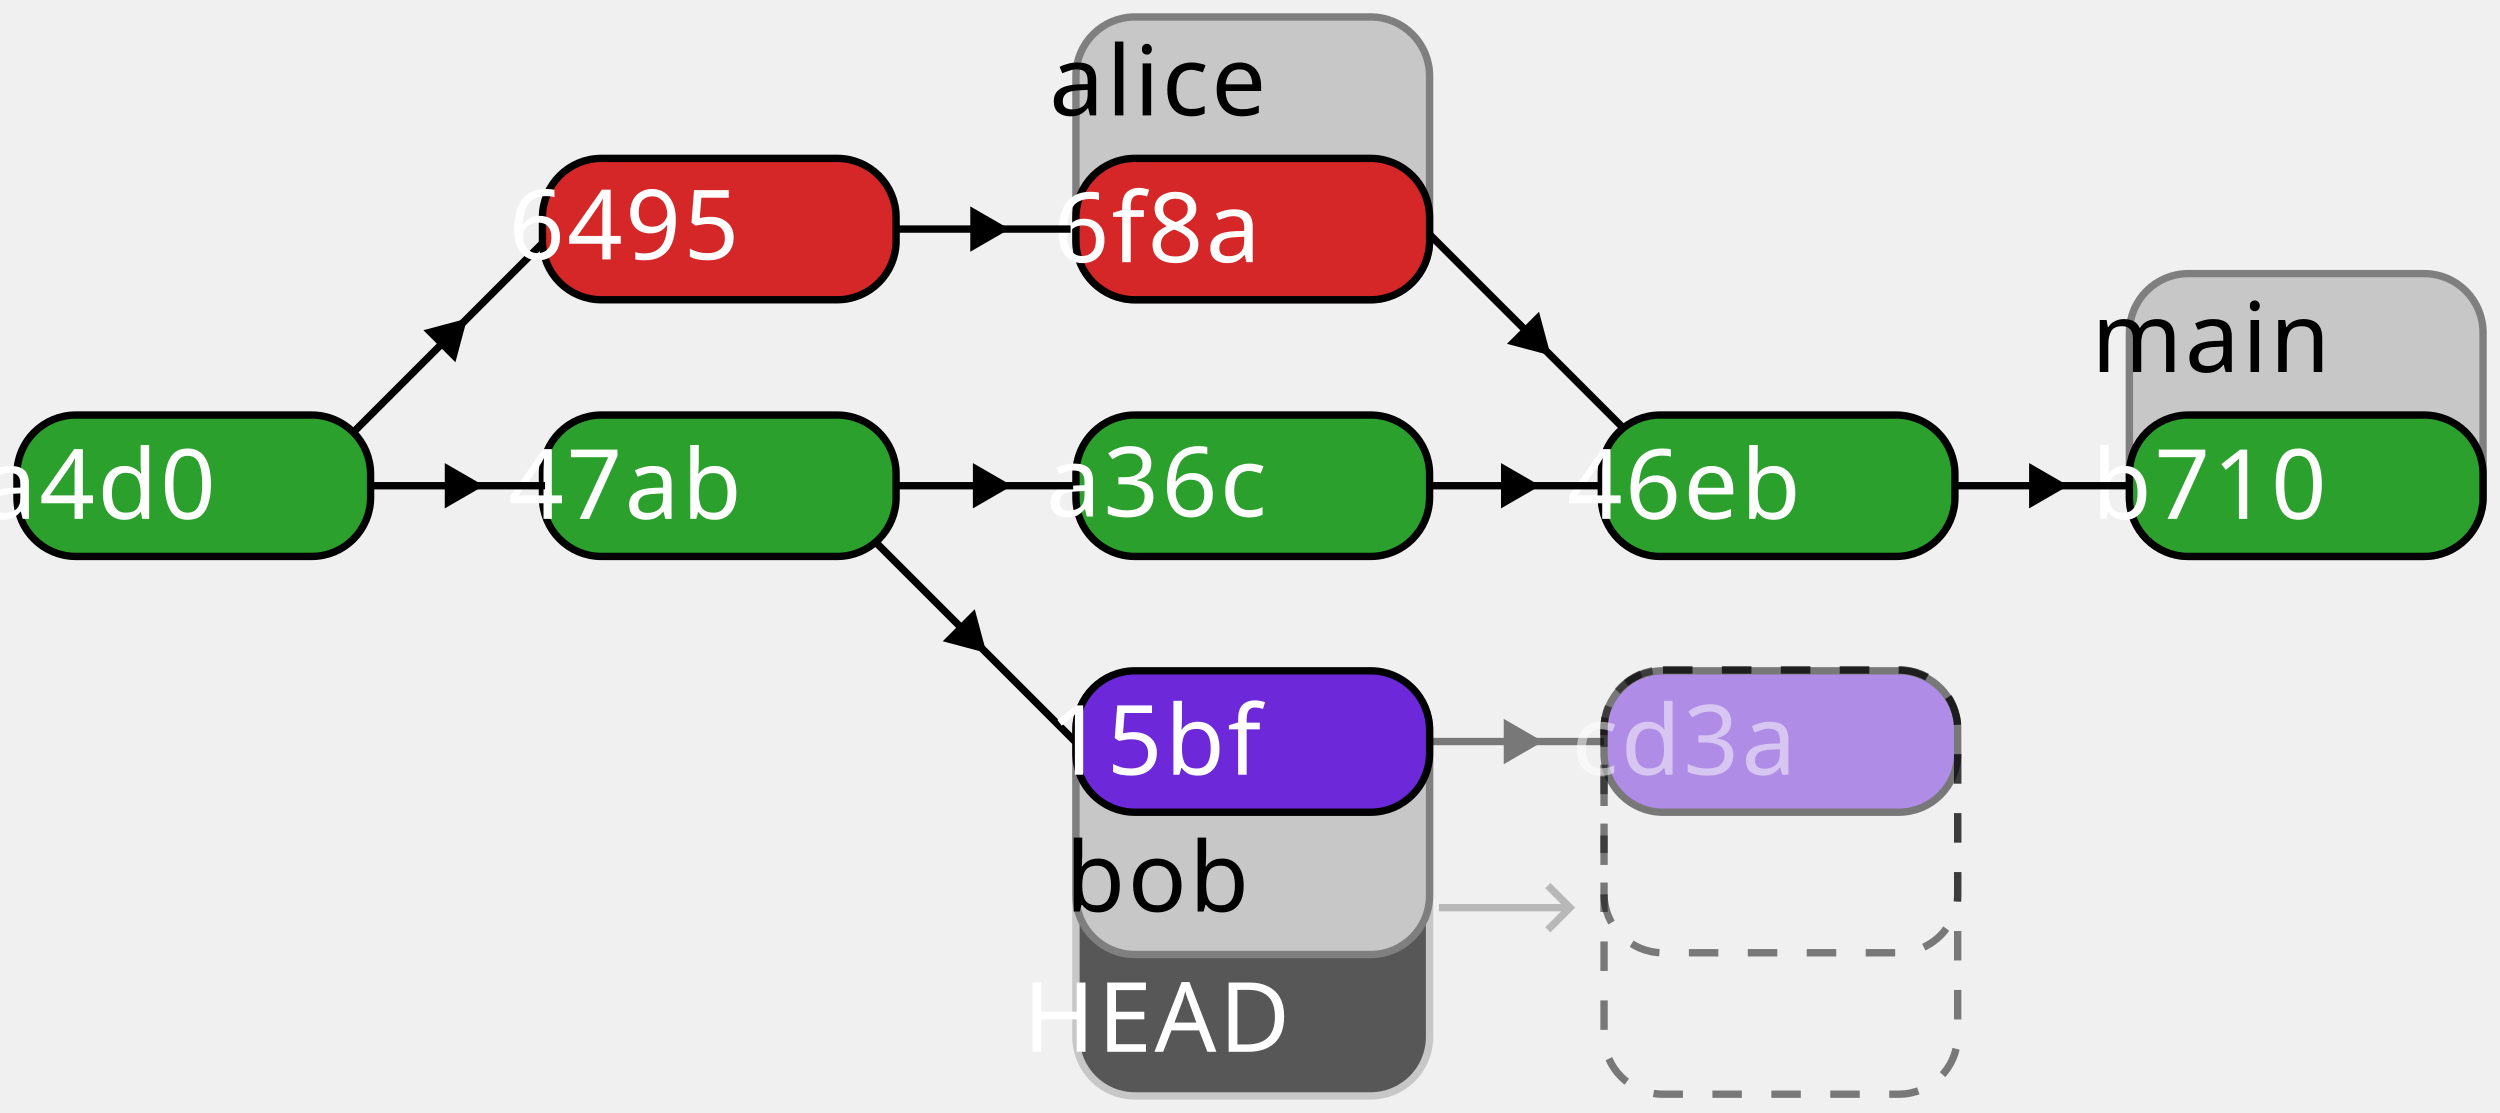
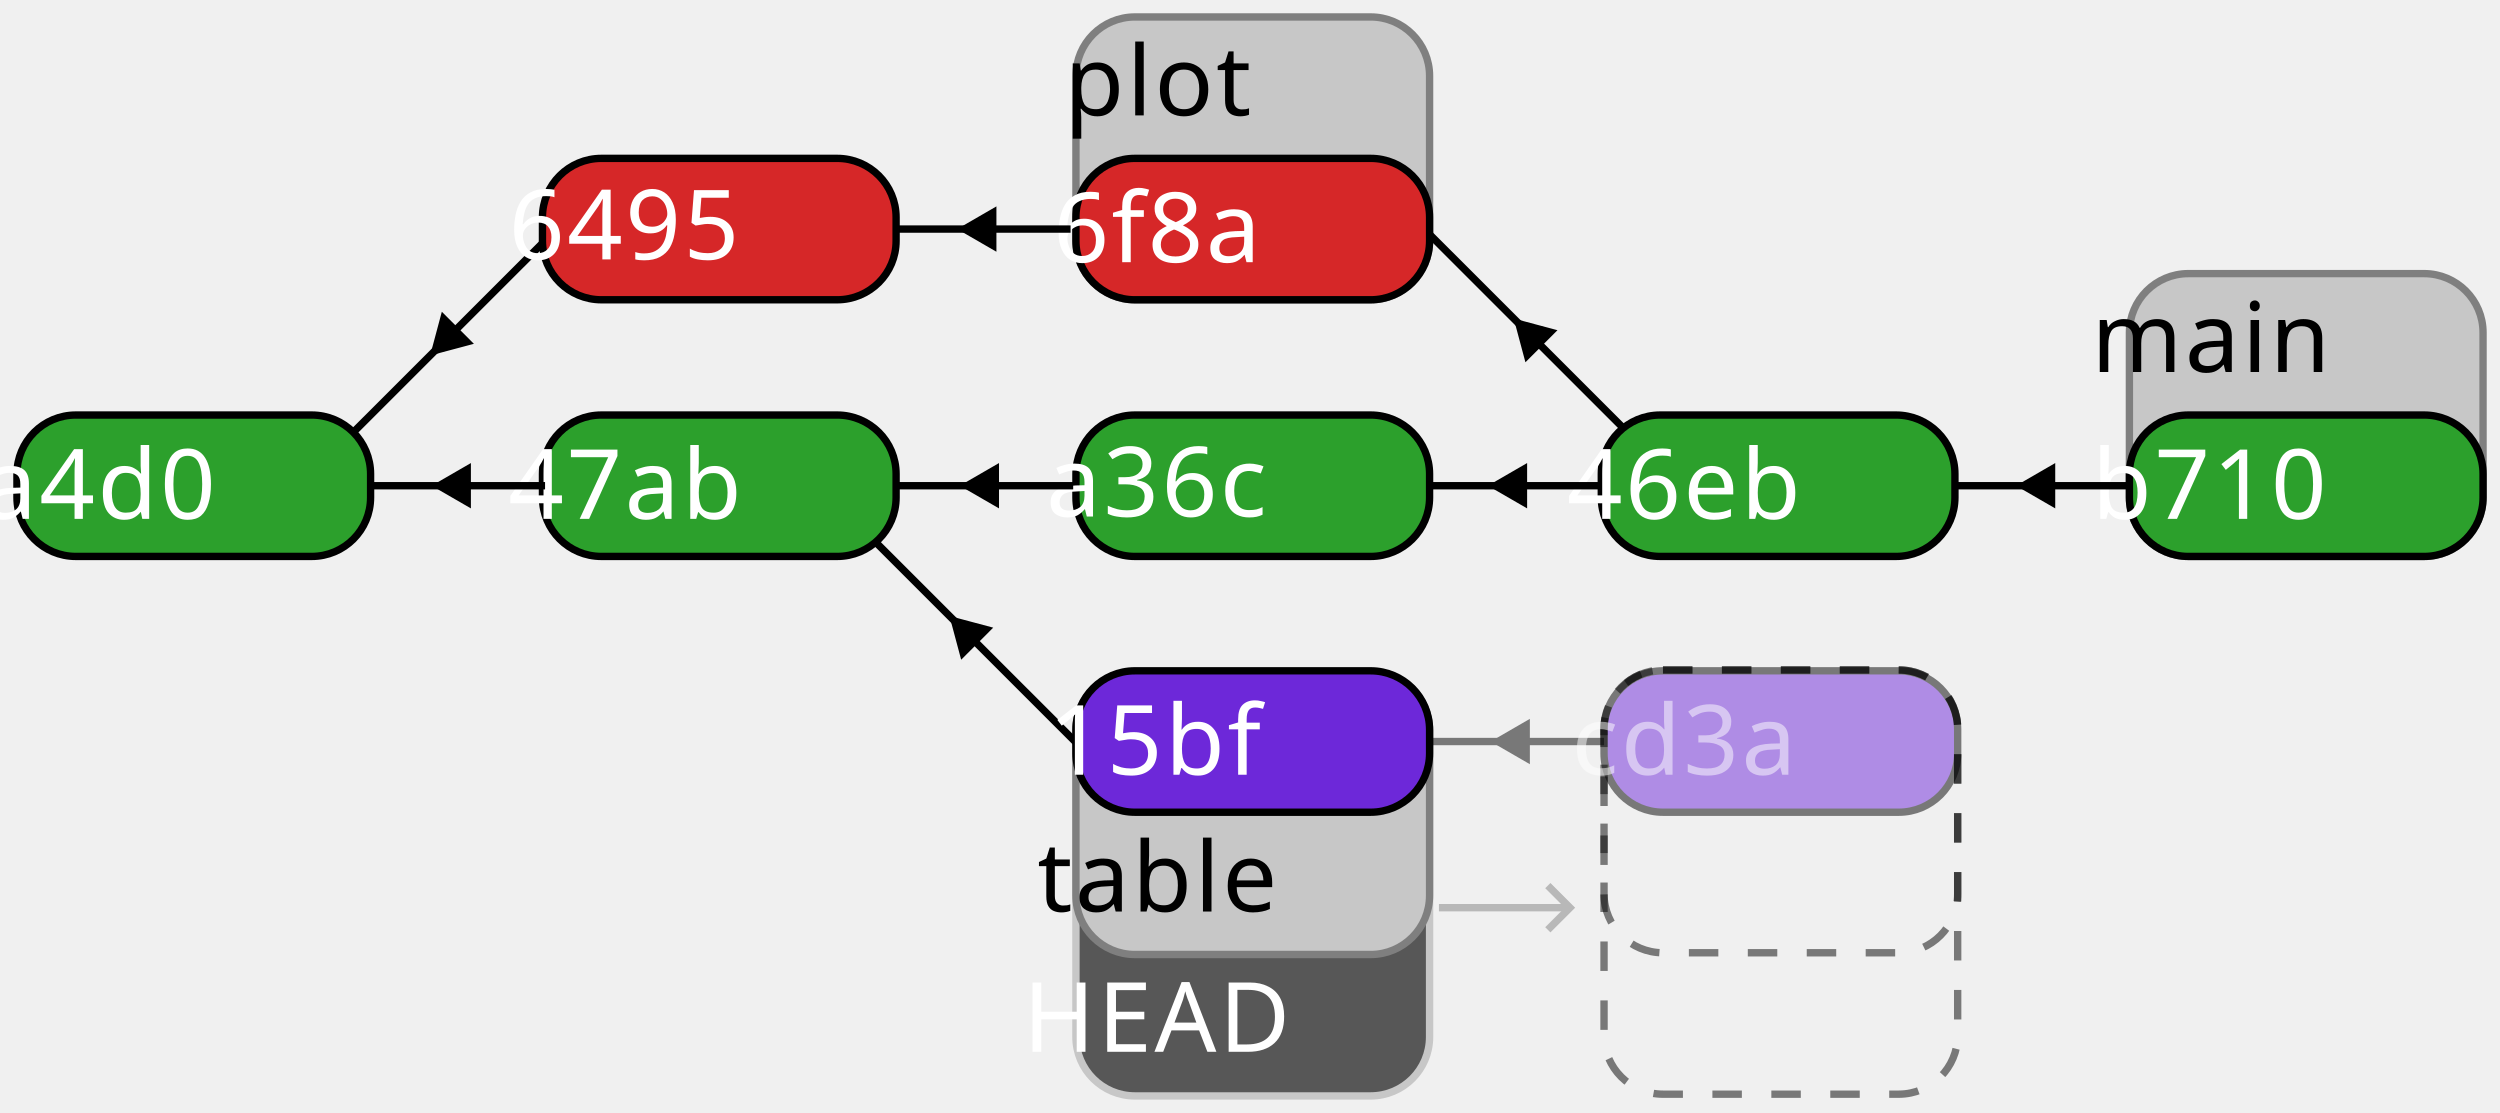
<svg xmlns="http://www.w3.org/2000/svg" width="169.661mm" height="75.525mm" viewBox="0 0 169.661 75.525" version="1.1" id="svg1">
  <defs id="defs1">
    <marker style="overflow:visible" id="ArrowWide" refX="0" refY="0" orient="auto-start-reverse" markerWidth="1" markerHeight="1" viewBox="0 0 1 1" preserveAspectRatio="xMidYMid">
      <path style="fill:none;stroke:context-stroke;stroke-width:1;stroke-linecap:butt" d="M 3,-3 0,0 3,3" transform="rotate(180,0.125,0)" id="path1" />
    </marker>
    <marker style="overflow:visible" id="Triangle" refX="0" refY="0" orient="auto-start-reverse" markerWidth="1" markerHeight="1" viewBox="0 0 1 1" preserveAspectRatio="xMidYMid">
      <path transform="scale(0.5)" style="fill:context-stroke;fill-rule:evenodd;stroke:context-stroke;stroke-width:1pt" d="M 5.77,0 -2.88,5 V -5 Z" id="path135" />
    </marker>
    <marker style="overflow:visible" id="Triangle-6" refX="0" refY="0" orient="auto-start-reverse" markerWidth="1" markerHeight="1" viewBox="0 0 1 1" preserveAspectRatio="xMidYMid">
      <path transform="scale(0.5)" style="fill:context-stroke;fill-rule:evenodd;stroke:context-stroke;stroke-width:1pt" d="M 5.77,0 -2.88,5 V -5 Z" id="path135-0" />
    </marker>
    <marker style="overflow:visible" id="Triangle-0" refX="0" refY="0" orient="auto-start-reverse" markerWidth="1" markerHeight="1" viewBox="0 0 1 1" preserveAspectRatio="xMidYMid">
      <path transform="scale(0.5)" style="fill:context-stroke;fill-rule:evenodd;stroke:context-stroke;stroke-width:1pt" d="M 5.77,0 -2.88,5 V -5 Z" id="path135-2" />
    </marker>
    <marker style="overflow:visible" id="Triangle-0-7" refX="0" refY="0" orient="auto-start-reverse" markerWidth="1" markerHeight="1" viewBox="0 0 1 1" preserveAspectRatio="xMidYMid">
      <path transform="scale(0.5)" style="fill:context-stroke;fill-rule:evenodd;stroke:context-stroke;stroke-width:1pt" d="M 5.77,0 -2.88,5 V -5 Z" id="path135-2-3" />
    </marker>
  </defs>
  <g id="layer1" transform="translate(-18.5295,-88.03162)">
    <g id="g1">
      <rect style="opacity:0.5;fill:none;stroke:#000000;stroke-width:0.5;stroke-dasharray:2, 2;stroke-dashoffset:0" id="rect14" width="24" height="28.791" x="127.386" y="133.497" rx="4" ry="4" />
      <rect style="opacity:0.5;fill:none;stroke:#000000;stroke-width:0.5;stroke-dasharray:2, 2;stroke-dashoffset:0" id="rect15" width="24" height="19.194" x="127.386" y="133.497" rx="4" ry="4" />
      <rect style="fill:#575757;stroke:#c7c7c7;stroke-width:0.5;stroke-dasharray:none" id="rect10" width="24" height="28.791" x="91.547" y="133.615" rx="4" ry="4" />
      <rect style="fill:#c7c7c7;stroke:#7f7f7f;stroke-width:0.5;stroke-dasharray:none" id="rect9" width="24" height="19.194" x="91.547" y="133.615" rx="4" ry="4" />
      <rect style="fill:#c7c7c7;stroke:#7f7f7f;stroke-width:0.5;stroke-dasharray:none" id="rect8" width="24" height="19.194" x="91.547" y="89.182" rx="4" ry="4" />
      <text xml:space="preserve" style="font-style:normal;font-variant:normal;font-weight:normal;font-stretch:normal;font-size:6.6px;line-height:1;font-family:'Source Code Pro';-inkscape-font-specification:'Source Code Pro, Normal';font-variant-ligatures:normal;font-variant-caps:normal;font-variant-numeric:normal;font-variant-east-asian:normal;text-align:center;letter-spacing:0.178px;word-spacing:2.54px;writing-mode:lr-tb;direction:ltr;text-anchor:middle;fill:#ffee99;stroke:#000000;stroke-width:0.3;stroke-dasharray:none" x="103.538" y="95.877" id="text8" transform="scale(1.000158,0.9998419)">
-         <tspan id="tspan8" style="font-style:normal;font-variant:normal;font-weight:normal;font-stretch:normal;font-size:6.6px;font-family:'Source Code Pro';-inkscape-font-specification:'Source Code Pro, Normal';font-variant-ligatures:normal;font-variant-caps:normal;font-variant-numeric:normal;font-variant-east-asian:normal;text-align:center;text-anchor:middle;fill:#000000;stroke:none;stroke-width:0.3" x="103.627" y="95.877">alice</tspan>
+         <tspan id="tspan8" style="font-style:normal;font-variant:normal;font-weight:normal;font-stretch:normal;font-size:6.6px;font-family:'Source Code Pro';-inkscape-font-specification:'Source Code Pro, Normal';font-variant-ligatures:normal;font-variant-caps:normal;font-variant-numeric:normal;font-variant-east-asian:normal;text-align:center;text-anchor:middle;fill:#000000;stroke:none;stroke-width:0.3" x="103.627" y="95.877">plot</tspan>
      </text>
      <rect style="fill:#c7c7c7;stroke:#7f7f7f;stroke-width:0.5;stroke-dasharray:none" id="rect7" width="24" height="19.194" x="163.04" y="106.6" rx="4" ry="4" />
-       <path style="fill:#000000;stroke:#000000;stroke-width:0.5;stroke-dasharray:none;marker-mid:url(#Triangle)" d="m 115.184,103.577 7.328,7.326 7.328,7.326" id="path5" />
-       <path style="fill:#000000;stroke:#000000;stroke-width:0.5;stroke-dasharray:none;marker-mid:url(#Triangle)" d="m 76.891,123.763 7.328,7.326 7.328,7.326" id="path6" />
+       <path style="fill:#000000;stroke:#000000;stroke-width:0.5;stroke-dasharray:none;marker-mid:url(#Triangle)" d="m 129.84,118.228 -7.328,-7.326 -7.328,-7.326" id="path5" />
+       <path style="fill:#000000;stroke:#000000;stroke-width:0.5;stroke-dasharray:none;marker-mid:url(#Triangle)" d="m 91.547,138.414 -7.328,-7.326 -7.328,-7.326" id="path6" />
      <rect style="fill:#6d28d9;stroke:#000000;stroke-width:0.5;stroke-dasharray:none" id="rect6" width="24" height="9.597" x="91.547" y="133.556" rx="4" ry="4" />
      <text xml:space="preserve" style="font-style:normal;font-variant:normal;font-weight:normal;font-stretch:normal;font-size:6.6px;line-height:1;font-family:'Source Code Pro';-inkscape-font-specification:'Source Code Pro, Normal';font-variant-ligatures:normal;font-variant-caps:normal;font-variant-numeric:normal;font-variant-east-asian:normal;text-align:center;letter-spacing:0.178px;word-spacing:2.54px;writing-mode:lr-tb;direction:ltr;text-anchor:middle;fill:#ffffff;stroke:#000000;stroke-width:0.3;stroke-dasharray:none" x="103.335" y="140.628" id="text6" transform="scale(1.000158,0.9998418)">
        <tspan id="tspan6" style="font-style:normal;font-variant:normal;font-weight:normal;font-stretch:normal;font-size:6.6px;font-family:'Source Code Pro';-inkscape-font-specification:'Source Code Pro, Normal';font-variant-ligatures:normal;font-variant-caps:normal;font-variant-numeric:normal;font-variant-east-asian:normal;text-align:center;text-anchor:middle;fill:#ffffff;stroke:none;stroke-width:0.3" x="103.423" y="140.628">15bf</tspan>
      </text>
      <rect style="fill:#2ca02c;stroke:#000000;stroke-width:0.5;stroke-dasharray:none" id="rect2-6" width="24" height="9.597" x="91.547" y="116.197" rx="4" ry="4" />
      <text xml:space="preserve" style="font-style:normal;font-variant:normal;font-weight:normal;font-stretch:normal;font-size:6.6px;line-height:1;font-family:'Source Code Pro';-inkscape-font-specification:'Source Code Pro, Normal';font-variant-ligatures:normal;font-variant-caps:normal;font-variant-numeric:normal;font-variant-east-asian:normal;text-align:center;letter-spacing:0.178px;word-spacing:2.54px;writing-mode:lr-tb;direction:ltr;text-anchor:middle;fill:#ffffff;stroke:#000000;stroke-width:0.3;stroke-dasharray:none" x="103.446" y="123.105" id="text2-1" transform="scale(1.000158,0.9998418)">
        <tspan id="tspan2-8" style="font-style:normal;font-variant:normal;font-weight:normal;font-stretch:normal;font-size:6.6px;font-family:'Source Code Pro';-inkscape-font-specification:'Source Code Pro, Normal';font-variant-ligatures:normal;font-variant-caps:normal;font-variant-numeric:normal;font-variant-east-asian:normal;text-align:center;text-anchor:middle;fill:#ffffff;stroke:none;stroke-width:0.3" x="103.535" y="123.105">a36c</tspan>
      </text>
-       <path style="fill:#000000;stroke:#000000;stroke-width:0.5;stroke-dasharray:none;marker-mid:url(#Triangle-6)" d="m 79.52,120.995 h 5.92 5.92" id="path2-7" />
+       <path style="fill:#000000;stroke:#000000;stroke-width:0.5;stroke-dasharray:none;marker-mid:url(#Triangle-6)" d="M 91.36,120.995 H 85.44 79.52" id="path2-7" />
      <rect style="fill:#d62728;stroke:#000000;stroke-width:0.5;stroke-dasharray:none" id="rect4" width="24" height="9.597" x="91.547" y="98.779" rx="4" ry="4" />
      <text xml:space="preserve" style="font-style:normal;font-variant:normal;font-weight:normal;font-stretch:normal;font-size:6.6px;line-height:1;font-family:'Source Code Pro';-inkscape-font-specification:'Source Code Pro, Normal';font-variant-ligatures:normal;font-variant-caps:normal;font-variant-numeric:normal;font-variant-east-asian:normal;text-align:center;letter-spacing:0.178px;word-spacing:2.54px;writing-mode:lr-tb;direction:ltr;text-anchor:middle;fill:#ffffff;stroke:#000000;stroke-width:0.3;stroke-dasharray:none" x="103.477" y="105.845" id="text4" transform="scale(1.000158,0.9998418)">
        <tspan id="tspan4" style="font-style:normal;font-variant:normal;font-weight:normal;font-stretch:normal;font-size:6.6px;font-family:'Source Code Pro';-inkscape-font-specification:'Source Code Pro, Normal';font-variant-ligatures:normal;font-variant-caps:normal;font-variant-numeric:normal;font-variant-east-asian:normal;text-align:center;text-anchor:middle;fill:#ffffff;stroke:none;stroke-width:0.3" x="103.566" y="105.845">6f8a</tspan>
      </text>
-       <path style="fill:#000000;stroke:#000000;stroke-width:0.5;stroke-dasharray:none;marker-mid:url(#Triangle-6)" d="m 79.344,103.577 h 5.92 5.92" id="path4" />
-       <path style="fill:#000000;stroke:#000000;stroke-width:0.5;stroke-dasharray:none;marker-mid:url(#Triangle)" d="m 41.648,118.228 7.328,-7.326 7.328,-7.326" id="path3" />
+       <path style="fill:#000000;stroke:#000000;stroke-width:0.5;stroke-dasharray:none;marker-mid:url(#Triangle-6)" d="m 91.184,103.577 h -5.92 -5.92" id="path4" />
+       <path style="fill:#000000;stroke:#000000;stroke-width:0.5;stroke-dasharray:none;marker-mid:url(#Triangle)" d="m 56.303,103.577 -7.328,7.326 -7.328,7.326" id="path3" />
      <rect style="fill:#2ca02c;stroke:#000000;stroke-width:0.5;stroke-dasharray:none" id="rect1" width="24" height="9.597" x="19.679" y="116.197" rx="4" ry="4" />
      <text xml:space="preserve" style="font-style:normal;font-variant:normal;font-weight:normal;font-stretch:normal;font-size:6.6px;line-height:1;font-family:'Source Code Pro';-inkscape-font-specification:'Source Code Pro, Normal';font-variant-ligatures:normal;font-variant-caps:normal;font-variant-numeric:normal;font-variant-east-asian:normal;text-align:center;letter-spacing:0.178px;word-spacing:2.54px;writing-mode:lr-tb;direction:ltr;text-anchor:middle;fill:#ffffff;stroke:#000000;stroke-width:0.3;stroke-dasharray:none" x="31.688" y="123.266" id="text1" transform="scale(1.000158,0.9998418)">
        <tspan id="tspan1" style="font-style:normal;font-variant:normal;font-weight:normal;font-stretch:normal;font-size:6.6px;font-family:'Source Code Pro';-inkscape-font-specification:'Source Code Pro, Normal';font-variant-ligatures:normal;font-variant-caps:normal;font-variant-numeric:normal;font-variant-east-asian:normal;text-align:center;text-anchor:middle;fill:#ffffff;stroke:none;stroke-width:0.3" x="31.777" y="123.266">a4d0</tspan>
      </text>
      <rect style="fill:#2ca02c;stroke:#000000;stroke-width:0.5;stroke-dasharray:none" id="rect2" width="24" height="9.597" x="55.343" y="116.197" rx="4" ry="4" />
      <text xml:space="preserve" style="font-style:normal;font-variant:normal;font-weight:normal;font-stretch:normal;font-size:6.6px;line-height:1;font-family:'Source Code Pro';-inkscape-font-specification:'Source Code Pro, Normal';font-variant-ligatures:normal;font-variant-caps:normal;font-variant-numeric:normal;font-variant-east-asian:normal;text-align:center;letter-spacing:0.178px;word-spacing:2.54px;writing-mode:lr-tb;direction:ltr;text-anchor:middle;fill:#ffffff;stroke:#000000;stroke-width:0.3;stroke-dasharray:none" x="67.387" y="123.266" id="text2" transform="scale(1.000158,0.9998418)">
        <tspan id="tspan2" style="font-style:normal;font-variant:normal;font-weight:normal;font-stretch:normal;font-size:6.6px;font-family:'Source Code Pro';-inkscape-font-specification:'Source Code Pro, Normal';font-variant-ligatures:normal;font-variant-caps:normal;font-variant-numeric:normal;font-variant-east-asian:normal;text-align:center;text-anchor:middle;fill:#ffffff;stroke:none;stroke-width:0.3" x="67.476" y="123.266">47ab</tspan>
      </text>
-       <path style="fill:#000000;stroke:#000000;stroke-width:0.5;stroke-dasharray:none;marker-mid:url(#Triangle)" d="m 43.68,120.995 h 5.92 5.92" id="path2" />
+       <path style="fill:#000000;stroke:#000000;stroke-width:0.5;stroke-dasharray:none;marker-mid:url(#Triangle)" d="m 55.52,120.995 h -5.92 -5.92" id="path2" />
      <rect style="fill:#2ca02c;stroke:#000000;stroke-width:0.5;stroke-dasharray:none" id="rect2-5" width="24" height="9.597" x="127.2" y="116.197" rx="4" ry="4" />
      <text xml:space="preserve" style="font-style:normal;font-variant:normal;font-weight:normal;font-stretch:normal;font-size:6.6px;line-height:1;font-family:'Source Code Pro';-inkscape-font-specification:'Source Code Pro, Normal';font-variant-ligatures:normal;font-variant-caps:normal;font-variant-numeric:normal;font-variant-east-asian:normal;text-align:center;letter-spacing:0.178px;word-spacing:2.54px;writing-mode:lr-tb;direction:ltr;text-anchor:middle;fill:#ffffff;stroke:#000000;stroke-width:0.3;stroke-dasharray:none" x="139.232" y="123.266" id="text2-9" transform="scale(1.000158,0.9998418)">
        <tspan id="tspan2-2" style="font-style:normal;font-variant:normal;font-weight:normal;font-stretch:normal;font-size:6.6px;font-family:'Source Code Pro';-inkscape-font-specification:'Source Code Pro, Normal';font-variant-ligatures:normal;font-variant-caps:normal;font-variant-numeric:normal;font-variant-east-asian:normal;text-align:center;text-anchor:middle;fill:#ffffff;stroke:none;stroke-width:0.3" x="139.321" y="123.266">46eb</tspan>
      </text>
-       <path style="fill:#000000;stroke:#000000;stroke-width:0.5;stroke-dasharray:none;marker-mid:url(#Triangle-0)" d="m 115.36,120.995 h 5.92 5.92" id="path2-2" />
+       <path style="fill:#000000;stroke:#000000;stroke-width:0.5;stroke-dasharray:none;marker-mid:url(#Triangle-0)" d="M 127.2,120.995 H 121.28 115.36" id="path2-2" />
      <rect style="fill:#2ca02c;stroke:#000000;stroke-width:0.5;stroke-dasharray:none" id="rect2-5-2" width="24" height="9.597" x="163.04" y="116.197" rx="4" ry="4" />
      <text xml:space="preserve" style="font-style:normal;font-variant:normal;font-weight:normal;font-stretch:normal;font-size:6.6px;line-height:1;font-family:'Source Code Pro';-inkscape-font-specification:'Source Code Pro, Normal';font-variant-ligatures:normal;font-variant-caps:normal;font-variant-numeric:normal;font-variant-east-asian:normal;text-align:center;letter-spacing:0.178px;word-spacing:2.54px;writing-mode:lr-tb;direction:ltr;text-anchor:middle;fill:#ffffff;stroke:#000000;stroke-width:0.3;stroke-dasharray:none" x="174.884" y="123.266" id="text2-9-9" transform="scale(1.000158,0.9998418)">
        <tspan id="tspan2-2-3" style="font-style:normal;font-variant:normal;font-weight:normal;font-stretch:normal;font-size:6.6px;font-family:'Source Code Pro';-inkscape-font-specification:'Source Code Pro, Normal';font-variant-ligatures:normal;font-variant-caps:normal;font-variant-numeric:normal;font-variant-east-asian:normal;text-align:center;text-anchor:middle;fill:#ffffff;stroke:none;stroke-width:0.3" x="174.973" y="123.266">b710</tspan>
      </text>
-       <path style="fill:#000000;stroke:#000000;stroke-width:0.5;stroke-dasharray:none;marker-mid:url(#Triangle-0-7)" d="m 151.2,120.995 h 5.92 5.92" id="path2-2-1" />
+       <path style="fill:#000000;stroke:#000000;stroke-width:0.5;stroke-dasharray:none;marker-mid:url(#Triangle-0-7)" d="m 163.04,120.995 h -5.92 -5.92" id="path2-2-1" />
      <rect style="fill:#d62728;stroke:#000000;stroke-width:0.5;stroke-dasharray:none" id="rect3" width="24" height="9.597" x="55.343" y="98.779" rx="4" ry="4" />
      <text xml:space="preserve" style="font-style:normal;font-variant:normal;font-weight:normal;font-stretch:normal;font-size:6.6px;line-height:1;font-family:'Source Code Pro';-inkscape-font-specification:'Source Code Pro, Normal';font-variant-ligatures:normal;font-variant-caps:normal;font-variant-numeric:normal;font-variant-east-asian:normal;text-align:center;letter-spacing:0.178px;word-spacing:2.54px;writing-mode:lr-tb;direction:ltr;text-anchor:middle;fill:#ffffff;stroke:#000000;stroke-width:0.3;stroke-dasharray:none" x="67.323" y="105.653" id="text3" transform="scale(1.000158,0.9998418)">
        <tspan id="tspan3" style="font-style:normal;font-variant:normal;font-weight:normal;font-stretch:normal;font-size:6.6px;font-family:'Source Code Pro';-inkscape-font-specification:'Source Code Pro, Normal';font-variant-ligatures:normal;font-variant-caps:normal;font-variant-numeric:normal;font-variant-east-asian:normal;text-align:center;text-anchor:middle;fill:#ffffff;stroke:none;stroke-width:0.3" x="67.412" y="105.653">6495</tspan>
      </text>
      <text xml:space="preserve" style="font-style:normal;font-variant:normal;font-weight:normal;font-stretch:normal;font-size:6.6px;line-height:1;font-family:'Source Code Pro';-inkscape-font-specification:'Source Code Pro, Normal';font-variant-ligatures:normal;font-variant-caps:normal;font-variant-numeric:normal;font-variant-east-asian:normal;text-align:center;letter-spacing:0.178px;word-spacing:2.54px;writing-mode:lr-tb;direction:ltr;text-anchor:middle;fill:#ffee99;stroke:#000000;stroke-width:0.3;stroke-dasharray:none" x="174.986" y="113.298" id="text7" transform="scale(1.000158,0.9998419)">
        <tspan id="tspan7" style="font-style:normal;font-variant:normal;font-weight:normal;font-stretch:normal;font-size:6.6px;font-family:'Source Code Pro';-inkscape-font-specification:'Source Code Pro, Normal';font-variant-ligatures:normal;font-variant-caps:normal;font-variant-numeric:normal;font-variant-east-asian:normal;text-align:center;text-anchor:middle;fill:#000000;stroke:none;stroke-width:0.3" x="175.074" y="113.298">main</tspan>
      </text>
      <text xml:space="preserve" style="font-style:normal;font-variant:normal;font-weight:normal;font-stretch:normal;font-size:6.6px;line-height:1;font-family:'Source Code Pro';-inkscape-font-specification:'Source Code Pro, Normal';font-variant-ligatures:normal;font-variant-caps:normal;font-variant-numeric:normal;font-variant-east-asian:normal;text-align:center;letter-spacing:0.178px;word-spacing:2.54px;writing-mode:lr-tb;direction:ltr;text-anchor:middle;fill:#ffee99;stroke:#000000;stroke-width:0.3;stroke-dasharray:none" x="103.504" y="149.916" id="text9" transform="scale(1.000158,0.9998419)">
-         <tspan id="tspan9" style="font-style:normal;font-variant:normal;font-weight:normal;font-stretch:normal;font-size:6.6px;font-family:'Source Code Pro';-inkscape-font-specification:'Source Code Pro, Normal';font-variant-ligatures:normal;font-variant-caps:normal;font-variant-numeric:normal;font-variant-east-asian:normal;text-align:center;text-anchor:middle;fill:#000000;stroke:none;stroke-width:0.3" x="103.593" y="149.916">bob</tspan>
+         <tspan id="tspan9" style="font-style:normal;font-variant:normal;font-weight:normal;font-stretch:normal;font-size:6.6px;font-family:'Source Code Pro';-inkscape-font-specification:'Source Code Pro, Normal';font-variant-ligatures:normal;font-variant-caps:normal;font-variant-numeric:normal;font-variant-east-asian:normal;text-align:center;text-anchor:middle;fill:#000000;stroke:none;stroke-width:0.3" x="103.593" y="149.916">table</tspan>
      </text>
      <text xml:space="preserve" style="font-style:normal;font-variant:normal;font-weight:normal;font-stretch:normal;font-size:6.6px;line-height:1;font-family:'Source Code Pro';-inkscape-font-specification:'Source Code Pro, Normal';font-variant-ligatures:normal;font-variant-caps:normal;font-variant-numeric:normal;font-variant-east-asian:normal;text-align:center;letter-spacing:0.178px;word-spacing:2.54px;writing-mode:lr-tb;direction:ltr;text-anchor:middle;fill:#ffffff;stroke:#000000;stroke-width:0.3;stroke-dasharray:none" x="103.46" y="159.436" id="text10" transform="scale(1.000158,0.9998419)">
        <tspan id="tspan10" style="font-style:normal;font-variant:normal;font-weight:normal;font-stretch:normal;font-size:6.6px;font-family:'Source Code Pro';-inkscape-font-specification:'Source Code Pro, Normal';font-variant-ligatures:normal;font-variant-caps:normal;font-variant-numeric:normal;font-variant-east-asian:normal;text-align:center;text-anchor:middle;fill:#ffffff;stroke:none;stroke-width:0.3" x="103.549" y="159.436">HEAD</tspan>
      </text>
-       <path style="opacity:0.5;fill:#000000;stroke:#000000;stroke-width:0.5;stroke-dasharray:none;marker-mid:url(#Triangle-0-7)" d="m 115.546,138.355 h 5.92 5.92" id="path12" />
+       <path style="opacity:0.5;fill:#000000;stroke:#000000;stroke-width:0.5;stroke-dasharray:none;marker-mid:url(#Triangle-0-7)" d="m 127.386,138.355 h -5.92 -5.92" id="path12" />
      <path style="opacity:0.5;fill:none;stroke:#7f7f7f;stroke-width:0.5;stroke-dasharray:none;marker-end:url(#ArrowWide);paint-order:stroke markers fill" d="m 116.183,149.632 h 8.764" id="path14" />
      <rect style="opacity:0.5;fill:#6d28d9;stroke:#000000;stroke-width:0.5;stroke-dasharray:none" id="rect12" width="24" height="9.597" x="127.386" y="133.556" rx="4" ry="4" />
      <text xml:space="preserve" style="font-style:normal;font-variant:normal;font-weight:normal;font-stretch:normal;font-size:6.6px;line-height:1;font-family:'Source Code Pro';-inkscape-font-specification:'Source Code Pro, Normal';font-variant-ligatures:normal;font-variant-caps:normal;font-variant-numeric:normal;font-variant-east-asian:normal;text-align:center;letter-spacing:0.178px;word-spacing:2.54px;writing-mode:lr-tb;direction:ltr;text-anchor:middle;opacity:0.5;fill:#ffffff;stroke:#000000;stroke-width:0.3;stroke-dasharray:none" x="139.235" y="140.628" id="text12" transform="scale(1.000158,0.9998418)">
        <tspan id="tspan12" style="font-style:normal;font-variant:normal;font-weight:normal;font-stretch:normal;font-size:6.6px;font-family:'Source Code Pro';-inkscape-font-specification:'Source Code Pro, Normal';font-variant-ligatures:normal;font-variant-caps:normal;font-variant-numeric:normal;font-variant-east-asian:normal;text-align:center;text-anchor:middle;fill:#ffffff;stroke:none;stroke-width:0.3" x="139.324" y="140.628">cd3a</tspan>
      </text>
    </g>
  </g>
</svg>
